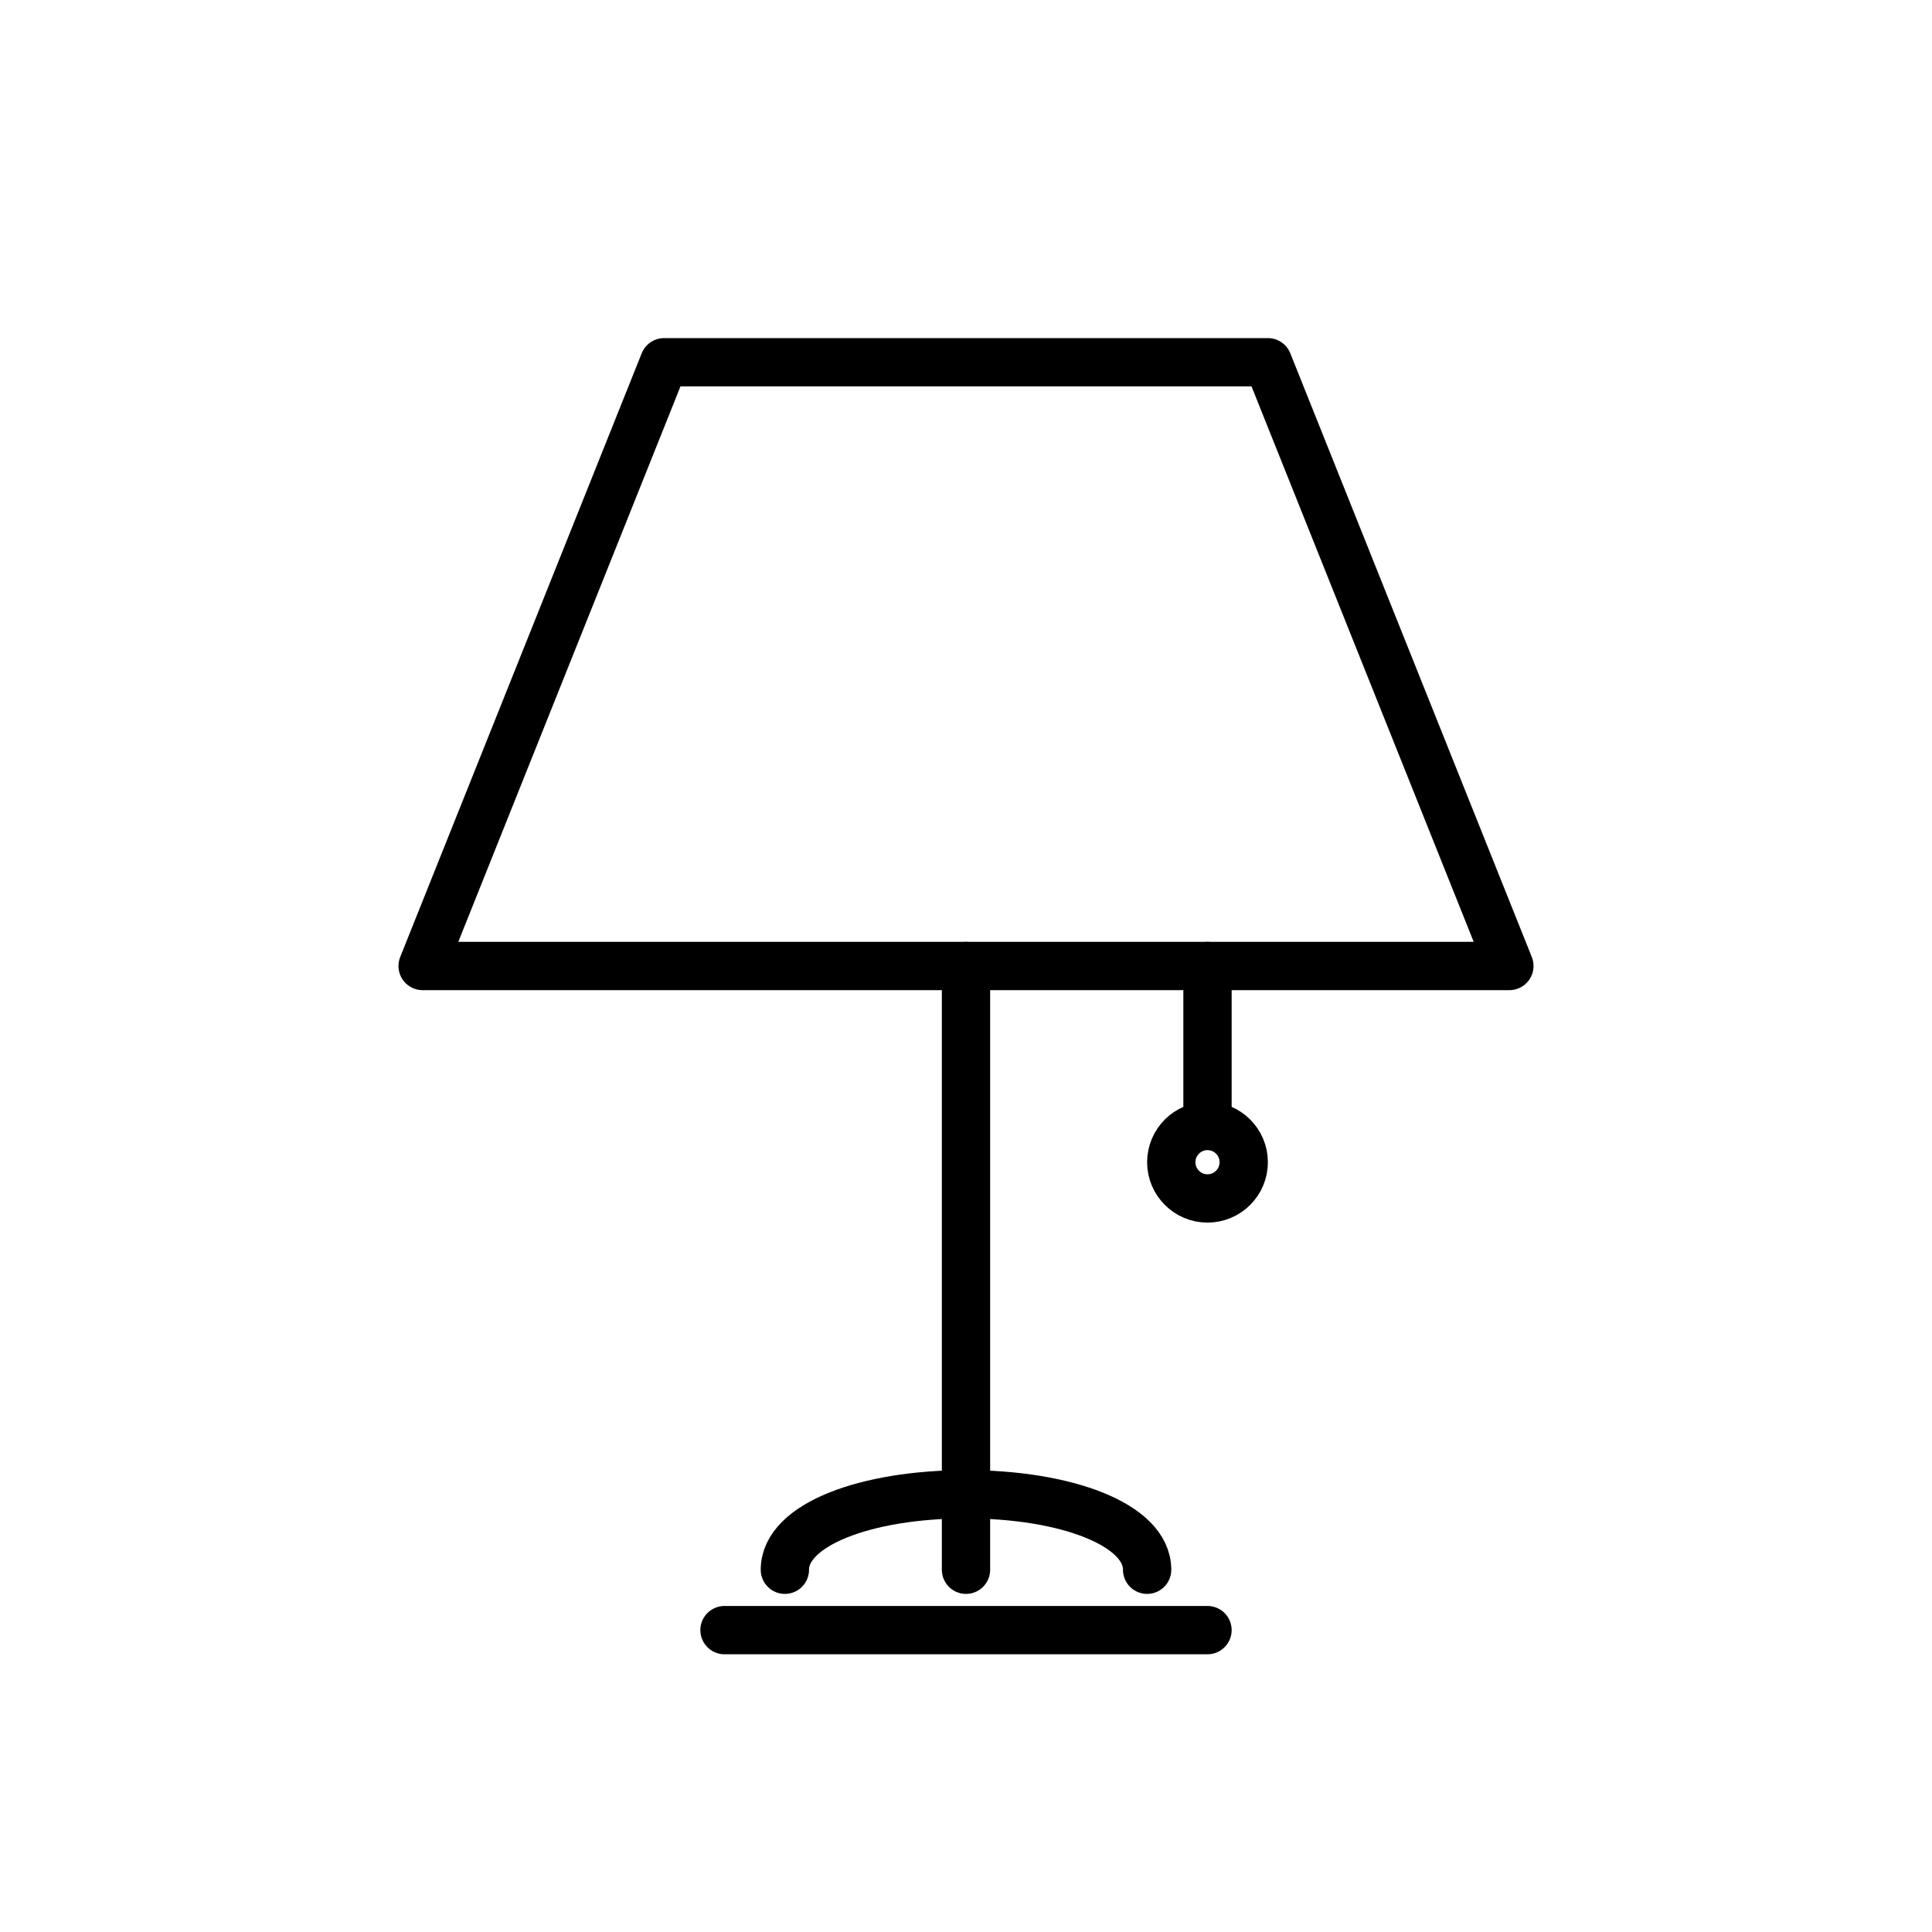
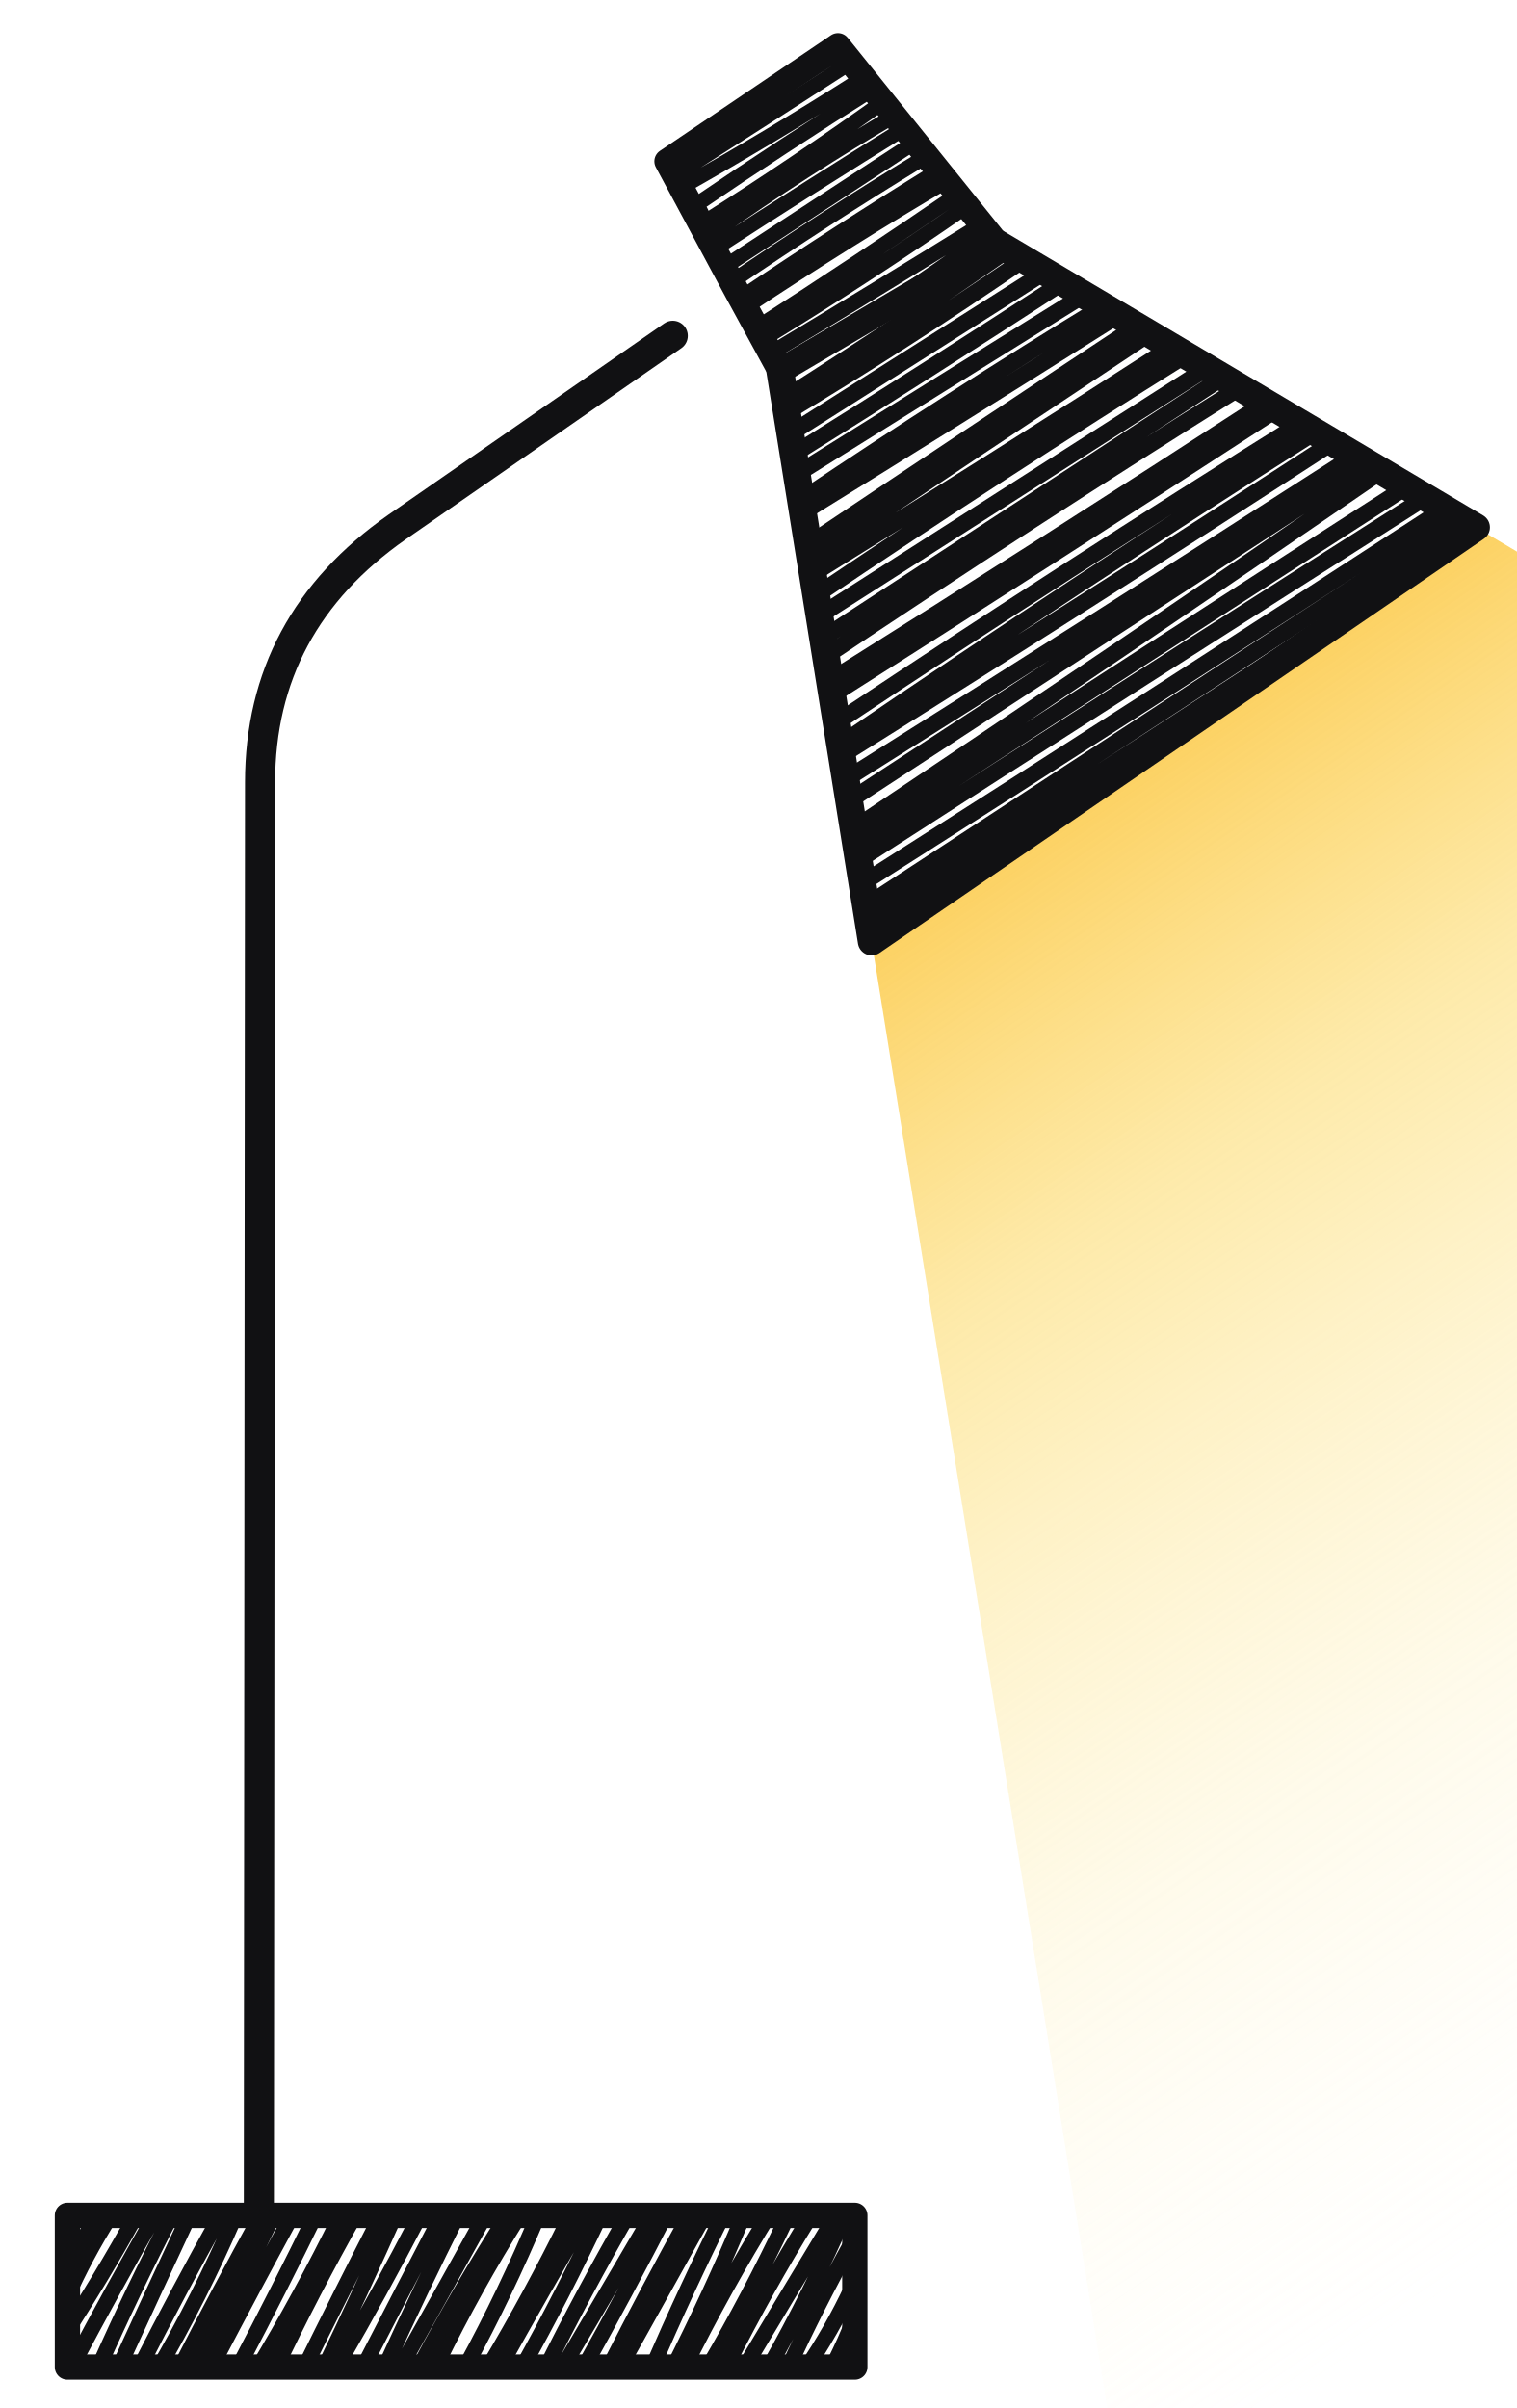
- <svg xmlns="http://www.w3.org/2000/svg" viewBox="0 0 64 64" fill="none" stroke="currentColor" stroke-width="1.6" stroke-linecap="round" stroke-linejoin="round">
-   <path d="M22 12h20l8 20H14z" />
-   <path d="M32 32v20" />
-   <path d="M24 54h16" />
-   <path d="M26 52c0-1.5 2.7-2.5 6-2.5s6 1 6 2.5" />
-   <path d="M40 32v5" />
-   <circle cx="40" cy="38.5" r="1.2" />
+ <svg xmlns="http://www.w3.org/2000/svg" viewBox="0 0 630 1000" width="630" height="1000" style="background:#ffffff;">
+   <style> .stroke-part { fill: none; stroke: #111113; stroke-linecap: round; stroke-linejoin: round; animation-name: drawStroke; animation-timing-function: cubic-bezier(0.4, 0, 0.2, 1); animation-fill-mode: forwards; } .part-base { stroke-width: 10.5px; stroke-dasharray: 785; stroke-dashoffset: 785; animation-duration: 0.41s; animation-delay: 0s; } .part-stem { stroke-width: 12.5px; stroke-dasharray: 860; stroke-dashoffset: 860; animation-duration: 0.41s; animation-delay: 0.24s; } .part-cap { stroke-width: 10.5px; stroke-dasharray: 410; stroke-dashoffset: 410; animation-duration: 0.41s; animation-delay: 0.55s; } .part-shade { stroke-width: 11.5px; stroke-dasharray: 790; stroke-dashoffset: 790; animation-duration: 0.41s; animation-delay: 0.77s; } .lamp-glow { opacity: 0; animation: fadeInGlow 0.35s ease-out 0.96s forwards; } @keyframes drawStroke { to { stroke-dashoffset: 0; } } @keyframes fadeInGlow { to { opacity: 1; } } </style>
+   <style>*{animation:none!important}.stroke-part{stroke-dashoffset:0!important}.lamp-glow{opacity:1!important}</style>
+   <defs>
+     <linearGradient id="beam" x1="487.5" y1="305" x2="825" y2="800" gradientUnits="userSpaceOnUse">
+       <stop offset="0%" stop-color="#fbbf24" stop-opacity="0.72" />
+       <stop offset="25%" stop-color="#fcd34d" stop-opacity="0.48" />
+       <stop offset="65%" stop-color="#fde68a" stop-opacity="0.18" />
+       <stop offset="100%" stop-color="#fef3c7" stop-opacity="0" />
+     </linearGradient>
+     <radialGradient id="bulb" cx="487.5" cy="305" r="220" gradientUnits="userSpaceOnUse">
+       <stop offset="0%" stop-color="#fffbeb" stop-opacity="0.75" />
+       <stop offset="100%" stop-color="#f59e0b" stop-opacity="0" />
+     </radialGradient>
+     <clipPath id="coneClip">
+       <polygon points="362,391 613,219 1215,576 473,1082" />
+     </clipPath>
+     <clipPath id="cBase">
+       <polygon points="28,920 355,920 355,983 28,983" />
+     </clipPath>
+     <clipPath id="cCap">
+       <polygon points="277,67 348,19 414,101 324,154" />
+     </clipPath>
+     <clipPath id="cShade">
+       <polygon points="324,154 414,101 613,219 362,391" />
+     </clipPath>
+   </defs>
+   <g class="lamp-glow" clip-path="url(#coneClip)">
+     <polygon points="362,391 613,219 1215,576 473,1082" fill="url(#beam)" />
+   </g>
+   <g stroke="#111113" fill="none" stroke-linecap="round" stroke-linejoin="round" style="display:inline">
+     <g clip-path="url(#cBase)">
+       <path class="stroke-part part-base" style="stroke-width:6.4px;stroke-dasharray:6200;stroke-dashoffset:6200;" d="M 28.6 922.2 Q 27.9 919.2 29.3 918.8 Q 36.4 918.7 40.5 918.2 Q 34.7 930.6 29.0 941.0 Q 29.5 946.5 27.7 954.1 Q 35.4 936.8 46.0 920.0 Q 50.9 920.0 56.4 920.2 Q 42.0 946.2 25.9 970.9 Q 29.5 975.7 29.5 983.4 Q 47.2 950.0 65.6 917.8 Q 70.1 917.3 72.0 918.5 Q 55.2 951.0 40.6 983.9 Q 44.9 982.3 49.7 982.3 Q 63.7 951.8 79.4 918.2 Q 85.1 920.9 91.1 921.0 Q 74.6 950.6 57.8 983.5 Q 63.1 985.5 64.9 985.1 Q 83.0 954.2 97.7 920.2 Q 104.3 919.1 108.3 920.3 Q 91.4 950.9 74.7 983.5 Q 78.3 980.7 82.6 981.0 Q 97.9 951.8 114.0 919.1 Q 117.1 920.1 121.9 919.0 Q 105.0 950.1 88.4 981.8 Q 95.5 983.9 99.3 982.4 Q 115.7 951.3 131.6 918.7 Q 135.2 918.9 141.3 920.5 Q 125.4 953.0 106.2 984.9 Q 110.4 985.4 114.2 984.0 Q 129.4 952.0 147.7 919.5 Q 152.8 921.4 157.9 920.8 Q 140.9 953.9 126.3 983.6 Q 128.7 982.8 134.2 984.2 Q 149.9 951.7 165.0 917.9 Q 168.2 918.6 173.4 921.9 Q 158.3 951.0 140.4 982.0 Q 146.2 982.5 151.3 982.2 Q 167.3 951.2 183.8 919.5 Q 187.3 920.8 190.6 918.9 Q 174.2 951.6 160.0 982.8 Q 162.5 982.0 166.9 982.0 Q 184.3 951.1 200.5 921.8 Q 205.0 921.8 210.8 920.0 Q 191.2 950.8 174.7 981.8 Q 180.1 983.2 181.8 981.0 Q 197.1 949.8 215.4 920.6 Q 218.7 921.6 223.7 919.5 Q 209.9 952.4 193.4 982.7 Q 197.6 981.7 202.8 983.1 Q 220.7 953.1 236.2 921.6 Q 240.2 922.6 243.4 920.2 Q 225.8 950.3 207.0 984.0 Q 212.9 983.1 216.6 983.6 Q 233.6 953.2 249.4 919.7 Q 254.0 918.0 261.3 919.0 Q 242.2 952.2 225.9 985.0 Q 229.4 983.7 234.6 981.6 Q 253.0 950.5 269.9 921.6 Q 274.0 919.2 277.1 918.5 Q 259.6 952.5 242.2 983.6 Q 248.7 981.9 252.8 983.2 Q 269.3 950.8 286.3 920.1 Q 287.1 922.0 291.5 921.9 Q 275.2 951.2 257.9 982.2 Q 264.9 983.5 270.3 984.5 Q 285.5 949.5 301.2 918.1 Q 303.5 920.4 308.8 919.9 Q 295.2 952.6 278.7 985.0 Q 282.4 984.9 283.7 984.1 Q 300.7 949.9 320.2 918.4 Q 322.7 921.4 326.5 921.6 Q 311.3 953.7 294.0 983.2 Q 299.5 981.4 302.2 981.7 Q 318.3 949.9 336.2 921.0 Q 342.5 922.2 346.7 920.7 Q 327.9 951.8 309.7 982.2 Q 313.3 984.2 319.3 983.1 Q 336.6 952.6 351.4 918.8 Q 353.7 926.3 353.8 931.1 Q 338.9 958.1 327.3 983.4 Q 330.4 985.0 334.7 983.6 Q 345.3 968.1 353.8 950.1 Q 354.9 956.7 353.8 965.0 Q 351.3 971.6 346.6 981.1" />
+     </g>
+     <g clip-path="url(#cCap)">
+       <path class="stroke-part part-cap" style="stroke-width:6.2px;stroke-dasharray:2600;stroke-dashoffset:2600;" d="M 278.8 68.9 Q 311.6 44.7 348.0 22.0 Q 351.3 23.7 355.0 24.8 Q 318.2 48.6 280.4 72.7 Q 280.9 74.5 281.8 78.4 Q 319.5 57.2 357.3 33.1 Q 361.3 33.7 363.1 36.6 Q 324.7 60.8 289.3 84.9 Q 291.4 88.0 292.7 92.2 Q 331.9 67.4 368.8 40.8 Q 371.7 42.9 373.4 46.9 Q 333.6 70.2 296.0 96.8 Q 294.8 100.4 295.5 104.1 Q 337.4 76.9 376.7 52.6 Q 377.9 56.4 379.6 59.3 Q 339.2 85.7 301.0 110.7 Q 301.9 113.3 302.8 117.7 Q 343.2 90.2 382.4 66.3 Q 387.1 69.4 390.0 70.6 Q 347.3 97.0 307.4 123.9 Q 307.5 127.2 310.0 127.3 Q 352.1 99.3 394.1 74.6 Q 395.5 78.6 398.8 80.0 Q 355.8 109.5 313.1 136.9 Q 315.4 140.7 316.4 141.1 Q 359.4 114.9 401.8 85.4 Q 406.6 89.4 408.6 92.6 Q 364.5 120.0 319.0 147.3 Q 323.5 151.0 325.7 154.4 Q 369.4 126.8 410.2 97.5" />
+     </g>
+     <g clip-path="url(#cShade)">
+       <path class="stroke-part part-shade" style="stroke-width:6.8px;stroke-dasharray:9500;stroke-dashoffset:9500;" d="M 324.2 155.1 Q 344.5 144.4 362.3 131.4 Q 389.5 118.9 419.6 103.0 Q 373.7 135.0 326.9 164.7 Q 326.8 168.1 325.2 172.1 Q 376.2 141.5 425.5 107.6 Q 428.3 111.8 432.8 113.7 Q 380.8 146.7 328.6 179.8 Q 329.4 184.7 330.7 187.9 Q 385.0 154.0 441.1 117.5 Q 446.0 119.0 448.6 123.5 Q 391.0 159.3 330.7 197.0 Q 331.6 202.7 332.8 207.6 Q 395.0 165.8 458.0 127.3 Q 461.9 128.4 463.3 131.7 Q 397.2 173.4 333.3 212.9 Q 334.4 220.6 336.7 225.5 Q 404.6 180.0 471.1 136.1 Q 472.6 138.8 477.7 138.3 Q 405.7 186.1 336.7 232.4 Q 337.1 236.3 337.6 238.3 Q 412.3 192.0 485.7 144.7 Q 489.7 146.8 493.7 146.7 Q 414.8 196.0 338.8 247.3 Q 340.6 250.6 341.1 255.2 Q 421.3 204.0 500.9 153.1 Q 504.2 154.8 507.3 157.1 Q 424.4 211.1 339.8 266.3 Q 341.3 269.1 341.3 273.6 Q 427.3 215.9 515.1 160.9 Q 518.9 162.9 524.9 167.6 Q 435.5 225.7 345.8 282.0 Q 344.2 284.5 344.9 289.1 Q 437.0 230.7 529.2 170.7 Q 536.0 173.6 539.5 176.2 Q 443.7 236.0 349.5 298.7 Q 348.3 302.8 349.3 308.9 Q 447.6 241.8 548.3 178.1 Q 550.3 180.6 552.1 184.6 Q 451.7 249.8 347.9 314.7 Q 350.5 317.7 351.6 323.4 Q 458.2 256.4 562.1 189.5 Q 567.3 190.5 569.8 191.1 Q 460.4 262.1 351.2 333.5 Q 352.2 336.9 355.5 343.5 Q 466.6 269.2 574.5 195.1 Q 581.3 197.8 585.7 201.2 Q 468.6 276.4 354.6 350.7 Q 354.5 352.3 357.7 356.5 Q 475.1 280.8 592.0 206.6 Q 597.9 207.4 600.2 211.0 Q 479.2 289.8 356.4 367.9 Q 358.1 371.6 357.8 377.3 Q 482.7 295.6 607.4 214.3 Q 598.6 225.4 590.2 233.9 Q 477.1 307.8 360.5 383.0" />
+     </g>
+   </g>
+   <path class="stroke-part part-base" d="M 107.5 920 L 28 920 L 28 983 L 355 983 L 355 920 L 107.5 920" />
+   <path class="stroke-part part-stem" d="M 107.5 920 L 108 325 Q 108 258.6 165 218.8 L 306 121" />
+   <path class="stroke-part part-cap" d="M 306 121 L 277 67 L 348 19 L 414 101 L 324 154 L 306 121" />
+   <path class="stroke-part part-shade" d="M 414 101 L 613 219 L 362 391 L 324 154" />
</svg>
